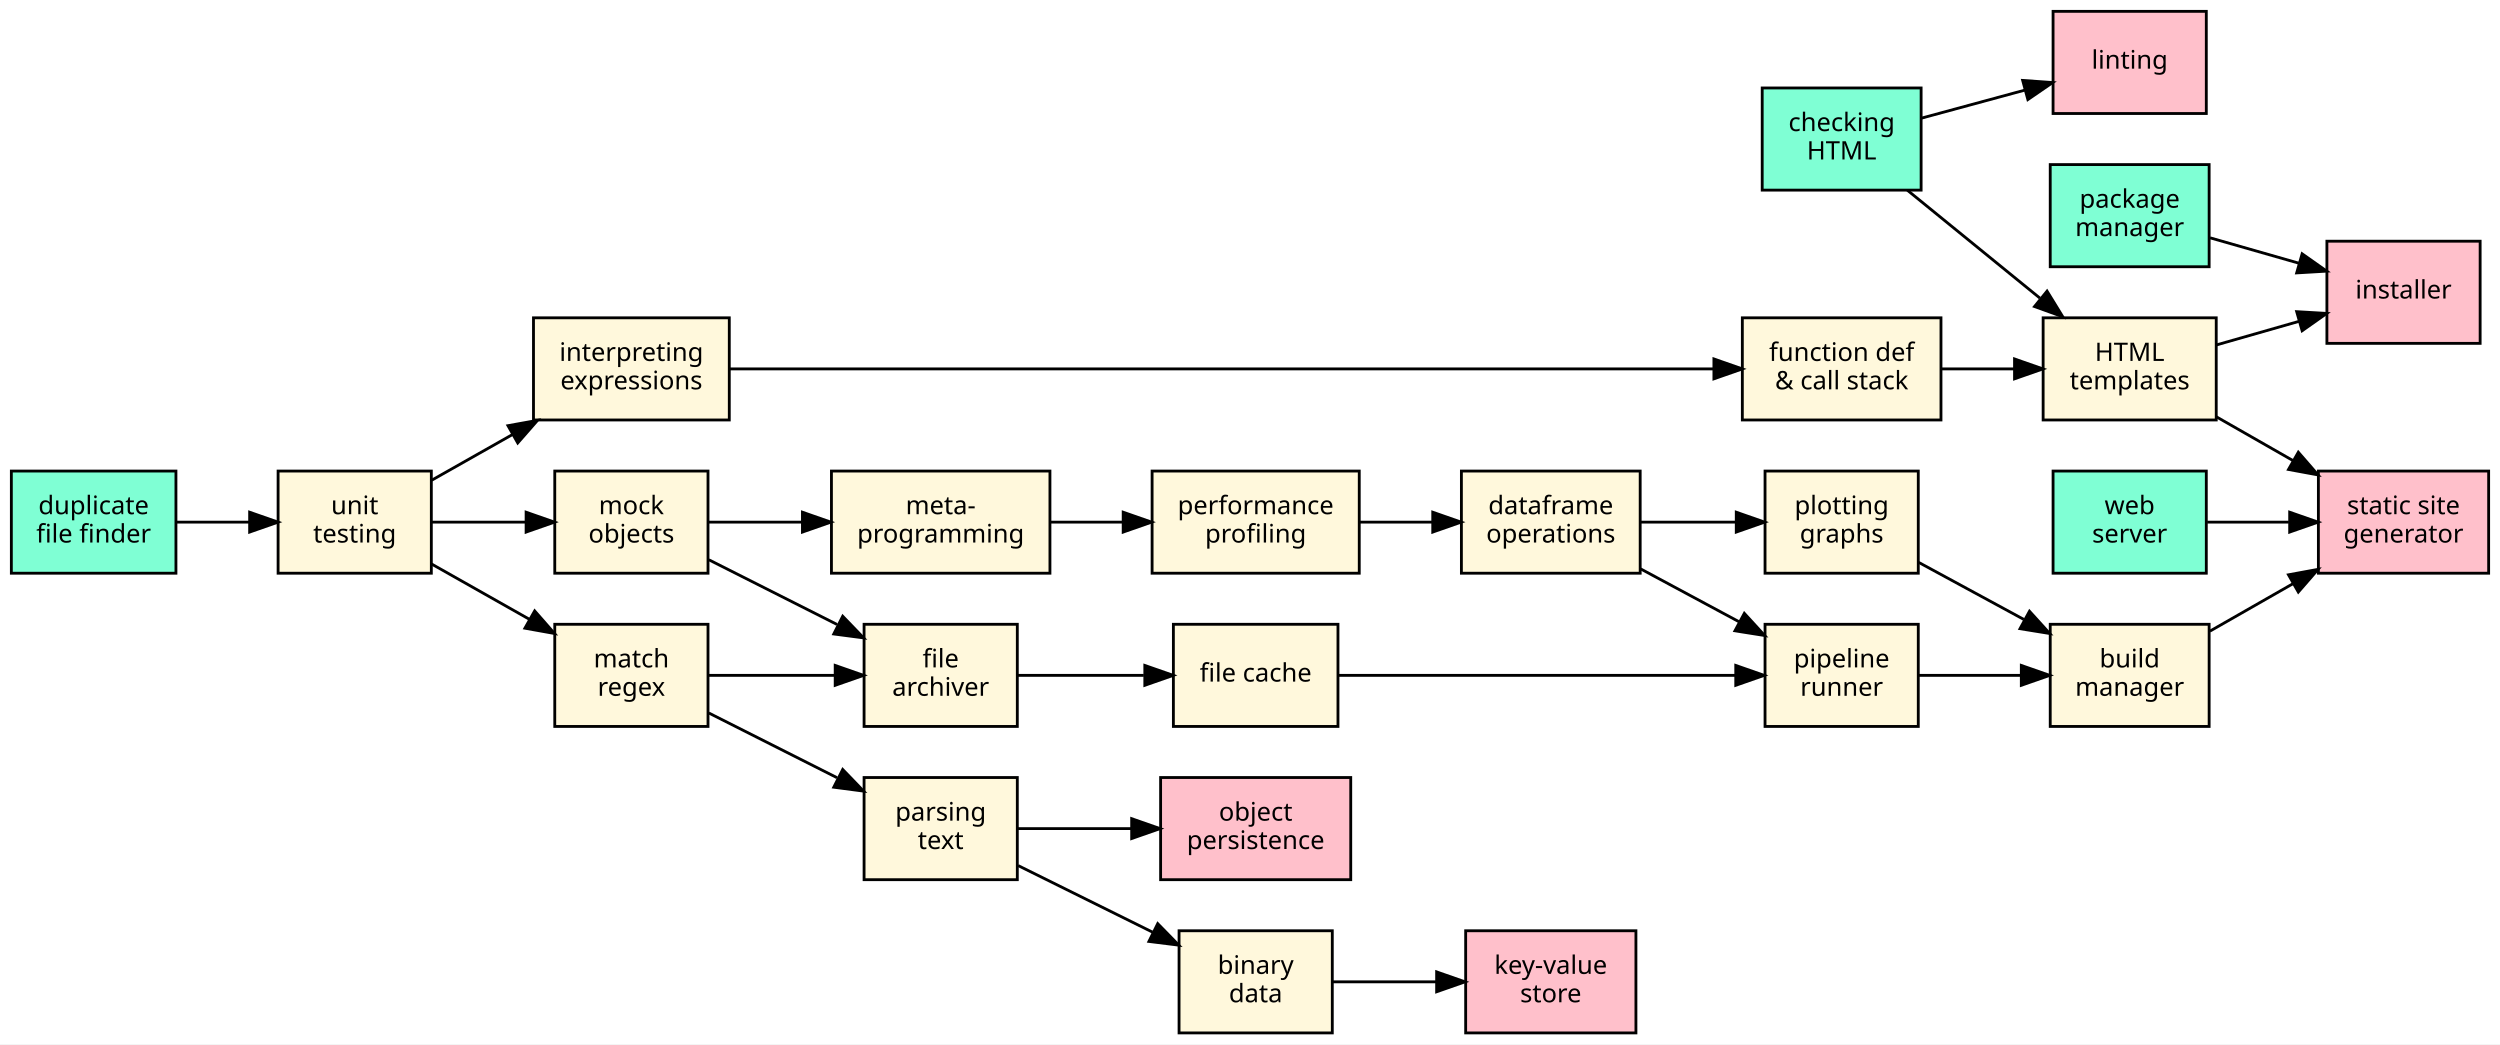
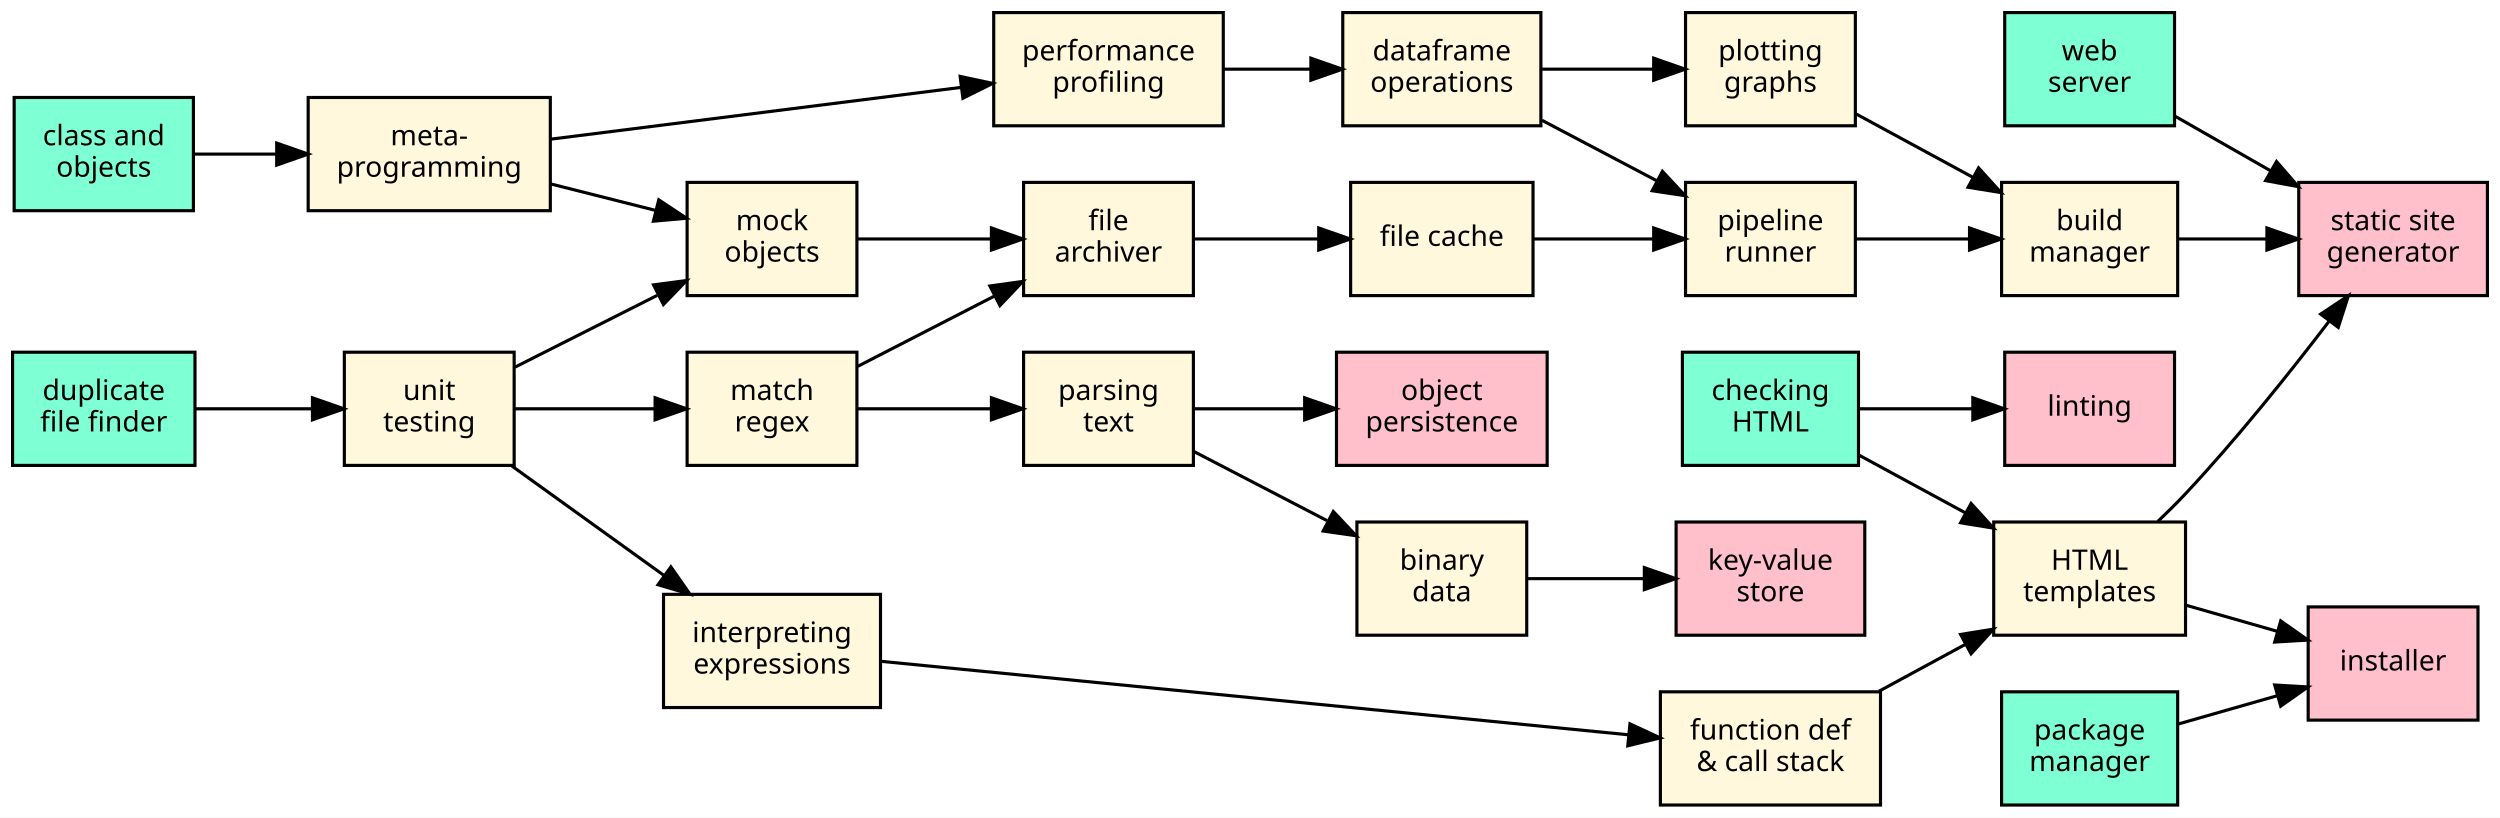
- <svg xmlns="http://www.w3.org/2000/svg" width="881pt" height="368pt" viewBox="0.00 0.00 881.00 368.00">
-   <g id="graph0" class="graph" transform="scale(1 1) rotate(0) translate(4 364)">
-     <polygon fill="white" stroke="none" points="-4,4 -4,-364 877,-364 877,4 -4,4" />
+ <svg xmlns="http://www.w3.org/2000/svg" width="795pt" height="260pt" viewBox="0.00 0.00 795.00 260.00">
+   <g id="graph0" class="graph" transform="scale(1 1) rotate(0) translate(4 256)">
+     <polygon fill="white" stroke="none" points="-4,4 -4,-256 791,-256 791,4 -4,4" />
    <g id="node1" class="node">
-       <polygon fill="cornsilk" stroke="black" points="354.5,-144 300.5,-144 300.5,-108 354.5,-108 354.5,-144" />
-       <text text-anchor="middle" x="327.5" y="-128.8" font-family="Verdana" font-size="9.00">file</text>
-       <text text-anchor="middle" x="327.5" y="-118.8" font-family="Verdana" font-size="9.00">archiver</text>
+       <polygon fill="cornsilk" stroke="black" points="375.5,-198 321.5,-198 321.5,-162 375.5,-162 375.5,-198" />
+       <text text-anchor="middle" x="348.5" y="-182.8" font-family="Verdana" font-size="9.00">file</text>
+       <text text-anchor="middle" x="348.5" y="-172.8" font-family="Verdana" font-size="9.00">archiver</text>
    </g>
    <g id="node14" class="node">
-       <polygon fill="cornsilk" stroke="black" points="245.5,-198 191.5,-198 191.5,-162 245.5,-162 245.5,-198" />
-       <text text-anchor="middle" x="218.5" y="-182.8" font-family="Verdana" font-size="9.00">mock</text>
-       <text text-anchor="middle" x="218.5" y="-172.8" font-family="Verdana" font-size="9.00">objects</text>
+       <polygon fill="cornsilk" stroke="black" points="268.5,-198 214.5,-198 214.5,-162 268.5,-162 268.5,-198" />
+       <text text-anchor="middle" x="241.5" y="-182.8" font-family="Verdana" font-size="9.00">mock</text>
+       <text text-anchor="middle" x="241.5" y="-172.8" font-family="Verdana" font-size="9.00">objects</text>
    </g>
    <g id="edge1" class="edge">
-       <path fill="none" stroke="black" d="M290.98,-143.93C276.22,-151.38 259.39,-159.87 245.78,-166.74" />
-       <polygon fill="black" stroke="black" points="292.97,-146.84 300.32,-139.21 289.82,-140.59 292.97,-146.84" />
+       <path fill="none" stroke="black" d="M311.03,-180C297.12,-180 281.54,-180 268.75,-180" />
+       <polygon fill="black" stroke="black" points="311.27,-183.5 321.27,-180 311.27,-176.5 311.27,-183.5" />
+     </g>
+     <g id="node22" class="node">
+       <polygon fill="cornsilk" stroke="black" points="268.5,-144 214.5,-144 214.5,-108 268.5,-108 268.5,-144" />
+       <text text-anchor="middle" x="241.5" y="-128.8" font-family="Verdana" font-size="9.00">match</text>
+       <text text-anchor="middle" x="241.5" y="-118.8" font-family="Verdana" font-size="9.00">regex</text>
+     </g>
+     <g id="edge2" class="edge">
+       <path fill="none" stroke="black" d="M312.25,-161.87C298.03,-154.56 281.91,-146.27 268.75,-139.5" />
+       <polygon fill="black" stroke="black" points="310.78,-165.05 321.27,-166.51 313.98,-158.83 310.78,-165.05" />
+     </g>
+     <g id="node2" class="node">
+       <polygon fill="cornsilk" stroke="black" points="481.5,-90 427.5,-90 427.5,-54 481.5,-54 481.5,-90" />
+       <text text-anchor="middle" x="454.5" y="-74.8" font-family="Verdana" font-size="9.00">binary</text>
+       <text text-anchor="middle" x="454.5" y="-64.8" font-family="Verdana" font-size="9.00">data</text>
+     </g>
+     <g id="node17" class="node">
+       <polygon fill="cornsilk" stroke="black" points="375.5,-144 321.5,-144 321.5,-108 375.5,-108 375.5,-144" />
+       <text text-anchor="middle" x="348.5" y="-128.8" font-family="Verdana" font-size="9.00">parsing</text>
+       <text text-anchor="middle" x="348.5" y="-118.8" font-family="Verdana" font-size="9.00">text</text>
+     </g>
+     <g id="edge3" class="edge">
+       <path fill="none" stroke="black" d="M418,-90.43C404.14,-97.63 388.54,-105.73 375.74,-112.38" />
+       <polygon fill="black" stroke="black" points="419.99,-93.34 427.26,-85.63 416.77,-87.13 419.99,-93.34" />
+     </g>
+     <g id="node3" class="node">
+       <polygon fill="cornsilk" stroke="black" points="688.5,-198 632.5,-198 632.5,-162 688.5,-162 688.5,-198" />
+       <text text-anchor="middle" x="660.5" y="-182.8" font-family="Verdana" font-size="9.00">build</text>
+       <text text-anchor="middle" x="660.5" y="-172.8" font-family="Verdana" font-size="9.00">manager</text>
+     </g>
+     <g id="node20" class="node">
+       <polygon fill="cornsilk" stroke="black" points="586,-198 532,-198 532,-162 586,-162 586,-198" />
+       <text text-anchor="middle" x="559" y="-182.8" font-family="Verdana" font-size="9.00">pipeline</text>
+       <text text-anchor="middle" x="559" y="-172.8" font-family="Verdana" font-size="9.00">runner</text>
+     </g>
+     <g id="edge4" class="edge">
+       <path fill="none" stroke="black" d="M622.12,-180C610.13,-180 597.13,-180 586.13,-180" />
+       <polygon fill="black" stroke="black" points="622.31,-183.5 632.31,-180 622.31,-176.5 622.31,-183.5" />
    </g>
    <g id="node21" class="node">
-       <polygon fill="cornsilk" stroke="black" points="245.5,-144 191.5,-144 191.5,-108 245.5,-108 245.5,-144" />
-       <text text-anchor="middle" x="218.5" y="-128.8" font-family="Verdana" font-size="9.00">match</text>
-       <text text-anchor="middle" x="218.5" y="-118.8" font-family="Verdana" font-size="9.00">regex</text>
-     </g>
-     <g id="edge2" class="edge">
-       <path fill="none" stroke="black" d="M290.13,-126C275.58,-126 259.13,-126 245.78,-126" />
-       <polygon fill="black" stroke="black" points="290.32,-129.5 300.32,-126 290.32,-122.5 290.32,-129.5" />
-     </g>
-     <g id="node2" class="node">
-       <polygon fill="cornsilk" stroke="black" points="465.5,-36 411.5,-36 411.5,0 465.5,0 465.5,-36" />
-       <text text-anchor="middle" x="438.5" y="-20.8" font-family="Verdana" font-size="9.00">binary</text>
-       <text text-anchor="middle" x="438.5" y="-10.8" font-family="Verdana" font-size="9.00">data</text>
+       <polygon fill="cornsilk" stroke="black" points="586,-252 532,-252 532,-216 586,-216 586,-252" />
+       <text text-anchor="middle" x="559" y="-236.8" font-family="Verdana" font-size="9.00">plotting</text>
+       <text text-anchor="middle" x="559" y="-226.8" font-family="Verdana" font-size="9.00">graphs</text>
+     </g>
+     <g id="edge5" class="edge">
+       <path fill="none" stroke="black" d="M623.21,-199.7C610.92,-206.36 597.46,-213.67 586.13,-219.82" />
+       <polygon fill="black" stroke="black" points="625.19,-202.6 632.31,-194.76 621.85,-196.45 625.19,-202.6" />
+     </g>
+     <g id="node4" class="node">
+       <polygon fill="cornsilk" stroke="black" points="483.5,-198 425.5,-198 425.5,-162 483.5,-162 483.5,-198" />
+       <text text-anchor="middle" x="454.5" y="-177.8" font-family="Verdana" font-size="9.00">file cache</text>
+     </g>
+     <g id="edge6" class="edge">
+       <path fill="none" stroke="black" d="M415.12,-180C401.94,-180 387.5,-180 375.52,-180" />
+       <polygon fill="black" stroke="black" points="415.36,-183.5 425.36,-180 415.36,-176.5 415.36,-183.5" />
+     </g>
+     <g id="node5" class="node">
+       <polygon fill="aquamarine" stroke="black" points="587,-144 531,-144 531,-108 587,-108 587,-144" />
+       <text text-anchor="middle" x="559" y="-128.8" font-family="Verdana" font-size="9.00">checking</text>
+       <text text-anchor="middle" x="559" y="-118.8" font-family="Verdana" font-size="9.00">HTML</text>
+     </g>
+     <g id="node6" class="node">
+       <polygon fill="pink" stroke="black" points="589,-90 529,-90 529,-54 589,-54 589,-90" />
+       <text text-anchor="middle" x="559" y="-74.8" font-family="Verdana" font-size="9.00">key-value</text>
+       <text text-anchor="middle" x="559" y="-64.8" font-family="Verdana" font-size="9.00">store</text>
+     </g>
+     <g id="edge7" class="edge">
+       <path fill="none" stroke="black" d="M518.74,-72C506.28,-72 492.81,-72 481.52,-72" />
+       <polygon fill="black" stroke="black" points="518.9,-75.5 528.9,-72 518.9,-68.5 518.9,-75.5" />
+     </g>
+     <g id="node7" class="node">
+       <polygon fill="cornsilk" stroke="black" points="486,-252 423,-252 423,-216 486,-216 486,-252" />
+       <text text-anchor="middle" x="454.5" y="-236.8" font-family="Verdana" font-size="9.00">dataframe</text>
+       <text text-anchor="middle" x="454.5" y="-226.8" font-family="Verdana" font-size="9.00">operations</text>
+     </g>
+     <g id="node18" class="node">
+       <polygon fill="cornsilk" stroke="black" points="385,-252 312,-252 312,-216 385,-216 385,-252" />
+       <text text-anchor="middle" x="348.5" y="-236.8" font-family="Verdana" font-size="9.00">performance</text>
+       <text text-anchor="middle" x="348.5" y="-226.8" font-family="Verdana" font-size="9.00">profiling</text>
+     </g>
+     <g id="edge8" class="edge">
+       <path fill="none" stroke="black" d="M412.79,-234C403.63,-234 393.98,-234 385.05,-234" />
+       <polygon fill="black" stroke="black" points="412.86,-237.5 422.86,-234 412.86,-230.5 412.86,-237.5" />
+     </g>
+     <g id="node8" class="node">
+       <polygon fill="aquamarine" stroke="black" points="58,-144 0,-144 0,-108 58,-108 58,-144" />
+       <text text-anchor="middle" x="29" y="-128.8" font-family="Verdana" font-size="9.00">duplicate</text>
+       <text text-anchor="middle" x="29" y="-118.8" font-family="Verdana" font-size="9.00">file finder</text>
+     </g>
+     <g id="node9" class="node">
+       <polygon fill="cornsilk" stroke="black" points="594,-36 524,-36 524,0 594,0 594,-36" />
+       <text text-anchor="middle" x="559" y="-20.8" font-family="Verdana" font-size="9.00">function def</text>
+       <text text-anchor="middle" x="559" y="-10.8" font-family="Verdana" font-size="9.00">&amp; call stack</text>
+     </g>
+     <g id="node11" class="node">
+       <polygon fill="cornsilk" stroke="black" points="276,-67 207,-67 207,-31 276,-31 276,-67" />
+       <text text-anchor="middle" x="241.5" y="-51.8" font-family="Verdana" font-size="9.00">interpreting</text>
+       <text text-anchor="middle" x="241.5" y="-41.8" font-family="Verdana" font-size="9.00">expressions</text>
+     </g>
+     <g id="edge9" class="edge">
+       <path fill="none" stroke="black" d="M513.8,-22.34C450.1,-28.6 333.83,-40.03 276.42,-45.67" />
+       <polygon fill="black" stroke="black" points="514.33,-25.81 523.94,-21.35 513.64,-18.84 514.33,-25.81" />
+     </g>
+     <g id="node10" class="node">
+       <polygon fill="pink" stroke="black" points="784,-63 730,-63 730,-27 784,-27 784,-63" />
+       <text text-anchor="middle" x="757" y="-42.8" font-family="Verdana" font-size="9.00">installer</text>
    </g>
    <g id="node16" class="node">
-       <polygon fill="cornsilk" stroke="black" points="354.5,-90 300.5,-90 300.5,-54 354.5,-54 354.5,-90" />
-       <text text-anchor="middle" x="327.5" y="-74.8" font-family="Verdana" font-size="9.00">parsing</text>
-       <text text-anchor="middle" x="327.5" y="-64.8" font-family="Verdana" font-size="9.00">text</text>
-     </g>
-     <g id="edge3" class="edge">
-       <path fill="none" stroke="black" d="M402.15,-35.51C386.74,-43.15 368.99,-51.94 354.77,-58.98" />
-       <polygon fill="black" stroke="black" points="403.98,-38.51 411.39,-30.93 400.88,-32.24 403.98,-38.51" />
-     </g>
-     <g id="node3" class="node">
-       <polygon fill="cornsilk" stroke="black" points="774.5,-144 718.5,-144 718.5,-108 774.5,-108 774.5,-144" />
-       <text text-anchor="middle" x="746.5" y="-128.8" font-family="Verdana" font-size="9.00">build</text>
-       <text text-anchor="middle" x="746.5" y="-118.8" font-family="Verdana" font-size="9.00">manager</text>
+       <polygon fill="aquamarine" stroke="black" points="688.5,-36 632.5,-36 632.5,0 688.5,0 688.5,-36" />
+       <text text-anchor="middle" x="660.5" y="-20.8" font-family="Verdana" font-size="9.00">package</text>
+       <text text-anchor="middle" x="660.5" y="-10.8" font-family="Verdana" font-size="9.00">manager</text>
+     </g>
+     <g id="edge10" class="edge">
+       <path fill="none" stroke="black" d="M720.25,-34.79C709.83,-31.81 698.62,-28.6 688.81,-25.8" />
+       <polygon fill="black" stroke="black" points="719.35,-38.17 729.93,-37.55 721.27,-31.44 719.35,-38.17" />
+     </g>
+     <g id="node25" class="node">
+       <polygon fill="cornsilk" stroke="black" points="691,-90 630,-90 630,-54 691,-54 691,-90" />
+       <text text-anchor="middle" x="660.5" y="-74.8" font-family="Verdana" font-size="9.00">HTML</text>
+       <text text-anchor="middle" x="660.5" y="-64.8" font-family="Verdana" font-size="9.00">templates</text>
+     </g>
+     <g id="edge11" class="edge">
+       <path fill="none" stroke="black" d="M720.24,-55.22C710.65,-57.96 700.38,-60.89 691.16,-63.53" />
+       <polygon fill="black" stroke="black" points="721.27,-58.56 729.93,-52.45 719.35,-51.83 721.27,-58.56" />
+     </g>
+     <g id="node26" class="node">
+       <polygon fill="cornsilk" stroke="black" points="159.5,-144 105.5,-144 105.5,-108 159.5,-108 159.5,-144" />
+       <text text-anchor="middle" x="132.5" y="-128.8" font-family="Verdana" font-size="9.00">unit</text>
+       <text text-anchor="middle" x="132.5" y="-118.8" font-family="Verdana" font-size="9.00">testing</text>
+     </g>
+     <g id="edge12" class="edge">
+       <path fill="none" stroke="black" d="M207.07,-73.06C191.47,-84.28 173.22,-97.41 158.8,-107.79" />
+       <polygon fill="black" stroke="black" points="209.34,-75.74 215.41,-67.05 205.25,-70.05 209.34,-75.74" />
+     </g>
+     <g id="node12" class="node">
+       <polygon fill="pink" stroke="black" points="687.5,-144 633.5,-144 633.5,-108 687.5,-108 687.5,-144" />
+       <text text-anchor="middle" x="660.5" y="-123.8" font-family="Verdana" font-size="9.00">linting</text>
+     </g>
+     <g id="edge13" class="edge">
+       <path fill="none" stroke="black" d="M623.21,-126C611.24,-126 598.16,-126 587.01,-126" />
+       <polygon fill="black" stroke="black" points="623.36,-129.5 633.36,-126 623.36,-122.5 623.36,-129.5" />
+     </g>
+     <g id="node13" class="node">
+       <polygon fill="cornsilk" stroke="black" points="171,-225 94,-225 94,-189 171,-189 171,-225" />
+       <text text-anchor="middle" x="132.5" y="-209.8" font-family="Verdana" font-size="9.00">meta-</text>
+       <text text-anchor="middle" x="132.5" y="-199.8" font-family="Verdana" font-size="9.00">programming</text>
+     </g>
+     <g id="node15" class="node">
+       <polygon fill="aquamarine" stroke="black" points="57.5,-225 0.5,-225 0.5,-189 57.5,-189 57.5,-225" />
+       <text text-anchor="middle" x="29" y="-209.8" font-family="Verdana" font-size="9.00">class and</text>
+       <text text-anchor="middle" x="29" y="-199.8" font-family="Verdana" font-size="9.00">objects</text>
+     </g>
+     <g id="edge14" class="edge">
+       <path fill="none" stroke="black" d="M83.9,-207C74.86,-207 65.68,-207 57.52,-207" />
+       <polygon fill="black" stroke="black" points="83.99,-210.5 93.99,-207 83.99,-203.5 83.99,-210.5" />
+     </g>
+     <g id="edge15" class="edge">
+       <path fill="none" stroke="black" d="M204.43,-189.1C193.71,-191.81 181.94,-194.78 171.13,-197.51" />
+       <polygon fill="black" stroke="black" points="205.49,-192.45 214.32,-186.6 203.77,-185.66 205.49,-192.45" />
+     </g>
+     <g id="edge16" class="edge">
+       <path fill="none" stroke="black" d="M204.98,-162.07C190.22,-154.62 173.39,-146.13 159.78,-139.26" />
+       <polygon fill="black" stroke="black" points="203.82,-165.41 214.32,-166.79 206.97,-159.16 203.82,-165.41" />
+     </g>
+     <g id="edge17" class="edge">
+       <path fill="none" stroke="black" d="M311.03,-126C297.12,-126 281.54,-126 268.75,-126" />
+       <polygon fill="black" stroke="black" points="311.27,-129.5 321.27,-126 311.27,-122.5 311.27,-129.5" />
+     </g>
+     <g id="edge18" class="edge">
+       <path fill="none" stroke="black" d="M301.67,-228.22C262.77,-223.31 207.63,-216.35 171.24,-211.76" />
+       <polygon fill="black" stroke="black" points="301.32,-231.7 311.68,-229.48 302.2,-224.76 301.32,-231.7" />
    </g>
    <g id="node19" class="node">
-       <polygon fill="cornsilk" stroke="black" points="672,-144 618,-144 618,-108 672,-108 672,-144" />
-       <text text-anchor="middle" x="645" y="-128.8" font-family="Verdana" font-size="9.00">pipeline</text>
-       <text text-anchor="middle" x="645" y="-118.8" font-family="Verdana" font-size="9.00">runner</text>
-     </g>
-     <g id="edge4" class="edge">
-       <path fill="none" stroke="black" d="M708.12,-126C696.13,-126 683.13,-126 672.13,-126" />
-       <polygon fill="black" stroke="black" points="708.31,-129.5 718.31,-126 708.31,-122.5 708.31,-129.5" />
-     </g>
-     <g id="node20" class="node">
-       <polygon fill="cornsilk" stroke="black" points="672,-198 618,-198 618,-162 672,-162 672,-198" />
-       <text text-anchor="middle" x="645" y="-182.8" font-family="Verdana" font-size="9.00">plotting</text>
-       <text text-anchor="middle" x="645" y="-172.8" font-family="Verdana" font-size="9.00">graphs</text>
-     </g>
-     <g id="edge5" class="edge">
-       <path fill="none" stroke="black" d="M709.21,-145.7C696.92,-152.36 683.46,-159.67 672.13,-165.82" />
-       <polygon fill="black" stroke="black" points="711.19,-148.6 718.31,-140.76 707.85,-142.45 711.19,-148.6" />
-     </g>
-     <g id="node4" class="node">
-       <polygon fill="cornsilk" stroke="black" points="467.5,-144 409.5,-144 409.5,-108 467.5,-108 467.5,-144" />
-       <text text-anchor="middle" x="438.5" y="-123.8" font-family="Verdana" font-size="9.00">file cache</text>
-     </g>
-     <g id="edge6" class="edge">
-       <path fill="none" stroke="black" d="M399.08,-126C384.36,-126 367.91,-126 354.6,-126" />
-       <polygon fill="black" stroke="black" points="399.43,-129.5 409.43,-126 399.43,-122.5 399.43,-129.5" />
-     </g>
-     <g id="node5" class="node">
-       <polygon fill="aquamarine" stroke="black" points="673,-333 617,-333 617,-297 673,-297 673,-333" />
-       <text text-anchor="middle" x="645" y="-317.8" font-family="Verdana" font-size="9.00">checking</text>
-       <text text-anchor="middle" x="645" y="-307.8" font-family="Verdana" font-size="9.00">HTML</text>
-     </g>
-     <g id="node6" class="node">
-       <polygon fill="pink" stroke="black" points="572.5,-36 512.5,-36 512.5,0 572.5,0 572.5,-36" />
-       <text text-anchor="middle" x="542.5" y="-20.8" font-family="Verdana" font-size="9.00">key-value</text>
-       <text text-anchor="middle" x="542.5" y="-10.8" font-family="Verdana" font-size="9.00">store</text>
-     </g>
-     <g id="edge7" class="edge">
-       <path fill="none" stroke="black" d="M502.25,-18C489.98,-18 476.74,-18 465.6,-18" />
-       <polygon fill="black" stroke="black" points="502.27,-21.5 512.27,-18 502.27,-14.5 502.27,-21.5" />
-     </g>
-     <g id="node7" class="node">
-       <polygon fill="cornsilk" stroke="black" points="574,-198 511,-198 511,-162 574,-162 574,-198" />
-       <text text-anchor="middle" x="542.5" y="-182.8" font-family="Verdana" font-size="9.00">dataframe</text>
-       <text text-anchor="middle" x="542.5" y="-172.8" font-family="Verdana" font-size="9.00">operations</text>
-     </g>
-     <g id="node17" class="node">
-       <polygon fill="cornsilk" stroke="black" points="475,-198 402,-198 402,-162 475,-162 475,-198" />
-       <text text-anchor="middle" x="438.5" y="-182.8" font-family="Verdana" font-size="9.00">performance</text>
-       <text text-anchor="middle" x="438.5" y="-172.8" font-family="Verdana" font-size="9.00">profiling</text>
-     </g>
-     <g id="edge8" class="edge">
-       <path fill="none" stroke="black" d="M500.79,-180C492.3,-180 483.4,-180 475.1,-180" />
-       <polygon fill="black" stroke="black" points="500.9,-183.5 510.9,-180 500.9,-176.5 500.9,-183.5" />
-     </g>
-     <g id="node8" class="node">
-       <polygon fill="aquamarine" stroke="black" points="58,-198 0,-198 0,-162 58,-162 58,-198" />
-       <text text-anchor="middle" x="29" y="-182.8" font-family="Verdana" font-size="9.00">duplicate</text>
-       <text text-anchor="middle" x="29" y="-172.8" font-family="Verdana" font-size="9.00">file finder</text>
-     </g>
-     <g id="node9" class="node">
-       <polygon fill="cornsilk" stroke="black" points="680,-252 610,-252 610,-216 680,-216 680,-252" />
-       <text text-anchor="middle" x="645" y="-236.8" font-family="Verdana" font-size="9.00">function def</text>
-       <text text-anchor="middle" x="645" y="-226.8" font-family="Verdana" font-size="9.00">&amp; call stack</text>
-     </g>
-     <g id="node11" class="node">
-       <polygon fill="cornsilk" stroke="black" points="253,-252 184,-252 184,-216 253,-216 253,-252" />
-       <text text-anchor="middle" x="218.5" y="-236.8" font-family="Verdana" font-size="9.00">interpreting</text>
-       <text text-anchor="middle" x="218.5" y="-226.8" font-family="Verdana" font-size="9.00">expressions</text>
-     </g>
-     <g id="edge9" class="edge">
-       <path fill="none" stroke="black" d="M599.85,-234C514.64,-234 329.18,-234 253.09,-234" />
-       <polygon fill="black" stroke="black" points="599.98,-237.5 609.98,-234 599.98,-230.5 599.98,-237.5" />
-     </g>
-     <g id="node10" class="node">
-       <polygon fill="pink" stroke="black" points="870,-279 816,-279 816,-243 870,-243 870,-279" />
-       <text text-anchor="middle" x="843" y="-258.8" font-family="Verdana" font-size="9.00">installer</text>
-     </g>
-     <g id="node15" class="node">
-       <polygon fill="aquamarine" stroke="black" points="774.5,-306 718.5,-306 718.5,-270 774.5,-270 774.5,-306" />
-       <text text-anchor="middle" x="746.5" y="-290.8" font-family="Verdana" font-size="9.00">package</text>
-       <text text-anchor="middle" x="746.5" y="-280.8" font-family="Verdana" font-size="9.00">manager</text>
-     </g>
-     <g id="edge10" class="edge">
-       <path fill="none" stroke="black" d="M806.25,-271.21C795.83,-274.19 784.62,-277.4 774.81,-280.2" />
-       <polygon fill="black" stroke="black" points="807.27,-274.56 815.93,-268.45 805.35,-267.83 807.27,-274.56" />
+       <polygon fill="pink" stroke="black" points="488,-144 421,-144 421,-108 488,-108 488,-144" />
+       <text text-anchor="middle" x="454.5" y="-128.8" font-family="Verdana" font-size="9.00">object</text>
+       <text text-anchor="middle" x="454.5" y="-118.8" font-family="Verdana" font-size="9.00">persistence</text>
+     </g>
+     <g id="edge19" class="edge">
+       <path fill="none" stroke="black" d="M410.7,-126C398.85,-126 386.35,-126 375.75,-126" />
+       <polygon fill="black" stroke="black" points="410.88,-129.5 420.88,-126 410.88,-122.5 410.88,-129.5" />
+     </g>
+     <g id="edge20" class="edge">
+       <path fill="none" stroke="black" d="M521.76,-180C509.28,-180 495.49,-180 483.74,-180" />
+       <polygon fill="black" stroke="black" points="521.87,-183.5 531.87,-180 521.87,-176.5 521.87,-183.5" />
+     </g>
+     <g id="edge21" class="edge">
+       <path fill="none" stroke="black" d="M522.71,-198.59C510.87,-204.83 497.78,-211.72 486.32,-217.76" />
+       <polygon fill="black" stroke="black" points="524.65,-201.52 531.87,-193.77 521.39,-195.33 524.65,-201.52" />
+     </g>
+     <g id="edge22" class="edge">
+       <path fill="none" stroke="black" d="M521.65,-234C510.1,-234 497.44,-234 486.32,-234" />
+       <polygon fill="black" stroke="black" points="521.87,-237.5 531.87,-234 521.87,-230.5 521.87,-237.5" />
+     </g>
+     <g id="edge23" class="edge">
+       <path fill="none" stroke="black" d="M204.13,-126C189.58,-126 173.13,-126 159.78,-126" />
+       <polygon fill="black" stroke="black" points="204.32,-129.5 214.32,-126 204.32,-122.5 204.32,-129.5" />
+     </g>
+     <g id="node23" class="node">
+       <polygon fill="aquamarine" stroke="black" points="687.5,-252 633.5,-252 633.5,-216 687.5,-216 687.5,-252" />
+       <text text-anchor="middle" x="660.5" y="-236.8" font-family="Verdana" font-size="9.00">web</text>
+       <text text-anchor="middle" x="660.5" y="-226.8" font-family="Verdana" font-size="9.00">server</text>
    </g>
    <g id="node24" class="node">
-       <polygon fill="cornsilk" stroke="black" points="777,-252 716,-252 716,-216 777,-216 777,-252" />
-       <text text-anchor="middle" x="746.5" y="-236.8" font-family="Verdana" font-size="9.00">HTML</text>
-       <text text-anchor="middle" x="746.5" y="-226.8" font-family="Verdana" font-size="9.00">templates</text>
-     </g>
-     <g id="edge11" class="edge">
-       <path fill="none" stroke="black" d="M806.24,-250.78C796.65,-248.04 786.38,-245.11 777.16,-242.47" />
-       <polygon fill="black" stroke="black" points="805.35,-254.17 815.93,-253.55 807.27,-247.44 805.35,-254.17" />
-     </g>
-     <g id="node25" class="node">
-       <polygon fill="cornsilk" stroke="black" points="148,-198 94,-198 94,-162 148,-162 148,-198" />
-       <text text-anchor="middle" x="121" y="-182.8" font-family="Verdana" font-size="9.00">unit</text>
-       <text text-anchor="middle" x="121" y="-172.8" font-family="Verdana" font-size="9.00">testing</text>
-     </g>
-     <g id="edge12" class="edge">
-       <path fill="none" stroke="black" d="M176.7,-210.93C167.01,-205.45 156.94,-199.75 148.11,-194.76" />
-       <polygon fill="black" stroke="black" points="175.01,-213.99 185.43,-215.87 178.45,-207.9 175.01,-213.99" />
-     </g>
-     <g id="node12" class="node">
-       <polygon fill="pink" stroke="black" points="773.5,-360 719.5,-360 719.5,-324 773.5,-324 773.5,-360" />
-       <text text-anchor="middle" x="746.5" y="-339.8" font-family="Verdana" font-size="9.00">linting</text>
-     </g>
-     <g id="edge13" class="edge">
-       <path fill="none" stroke="black" d="M709.57,-332.25C697.51,-328.98 684.27,-325.38 673.01,-322.33" />
-       <polygon fill="black" stroke="black" points="708.79,-335.66 719.36,-334.91 710.62,-328.91 708.79,-335.66" />
-     </g>
-     <g id="node13" class="node">
-       <polygon fill="cornsilk" stroke="black" points="366,-198 289,-198 289,-162 366,-162 366,-198" />
-       <text text-anchor="middle" x="327.5" y="-182.8" font-family="Verdana" font-size="9.00">meta-</text>
-       <text text-anchor="middle" x="327.5" y="-172.8" font-family="Verdana" font-size="9.00">programming</text>
-     </g>
-     <g id="edge14" class="edge">
-       <path fill="none" stroke="black" d="M278.58,-180C267.32,-180 255.72,-180 245.81,-180" />
-       <polygon fill="black" stroke="black" points="278.78,-183.5 288.78,-180 278.78,-176.5 278.78,-183.5" />
-     </g>
-     <g id="edge15" class="edge">
-       <path fill="none" stroke="black" d="M181.18,-180C170.16,-180 158.27,-180 148.06,-180" />
-       <polygon fill="black" stroke="black" points="181.4,-183.5 191.4,-180 181.4,-176.5 181.4,-183.5" />
-     </g>
-     <g id="edge16" class="edge">
-       <path fill="none" stroke="black" d="M290.98,-89.93C276.22,-97.38 259.39,-105.87 245.78,-112.74" />
-       <polygon fill="black" stroke="black" points="292.97,-92.84 300.32,-85.21 289.82,-86.59 292.97,-92.84" />
-     </g>
-     <g id="edge17" class="edge">
-       <path fill="none" stroke="black" d="M391.64,-180C383.15,-180 374.36,-180 366.15,-180" />
-       <polygon fill="black" stroke="black" points="391.81,-183.5 401.81,-180 391.81,-176.5 391.81,-183.5" />
-     </g>
-     <g id="node18" class="node">
-       <polygon fill="pink" stroke="black" points="472,-90 405,-90 405,-54 472,-54 472,-90" />
-       <text text-anchor="middle" x="438.5" y="-74.8" font-family="Verdana" font-size="9.00">object</text>
-       <text text-anchor="middle" x="438.5" y="-64.8" font-family="Verdana" font-size="9.00">persistence</text>
-     </g>
-     <g id="edge18" class="edge">
-       <path fill="none" stroke="black" d="M394.7,-72C381.16,-72 366.61,-72 354.61,-72" />
-       <polygon fill="black" stroke="black" points="394.8,-75.5 404.8,-72 394.8,-68.5 394.8,-75.5" />
-     </g>
-     <g id="edge19" class="edge">
-       <path fill="none" stroke="black" d="M607.55,-126C567.51,-126 504.08,-126 467.68,-126" />
-       <polygon fill="black" stroke="black" points="607.68,-129.5 617.68,-126 607.68,-122.5 607.68,-129.5" />
-     </g>
-     <g id="edge20" class="edge">
-       <path fill="none" stroke="black" d="M609.04,-144.78C597.68,-150.89 585.17,-157.61 574.15,-163.53" />
-       <polygon fill="black" stroke="black" points="610.7,-147.86 617.86,-140.05 607.39,-141.7 610.7,-147.86" />
-     </g>
-     <g id="edge21" class="edge">
-       <path fill="none" stroke="black" d="M607.69,-180C596.69,-180 584.73,-180 574.15,-180" />
-       <polygon fill="black" stroke="black" points="607.86,-183.5 617.86,-180 607.86,-176.5 607.86,-183.5" />
-     </g>
-     <g id="edge22" class="edge">
-       <path fill="none" stroke="black" d="M182.54,-145.77C171.14,-152.21 158.69,-159.25 148.06,-165.26" />
-       <polygon fill="black" stroke="black" points="184.42,-148.72 191.4,-140.76 180.98,-142.63 184.42,-148.72" />
-     </g>
-     <g id="node22" class="node">
-       <polygon fill="aquamarine" stroke="black" points="773.5,-198 719.5,-198 719.5,-162 773.5,-162 773.5,-198" />
-       <text text-anchor="middle" x="746.5" y="-182.8" font-family="Verdana" font-size="9.00">web</text>
-       <text text-anchor="middle" x="746.5" y="-172.8" font-family="Verdana" font-size="9.00">server</text>
-     </g>
-     <g id="node23" class="node">
-       <polygon fill="pink" stroke="black" points="873,-198 813,-198 813,-162 873,-162 873,-198" />
-       <text text-anchor="middle" x="843" y="-182.8" font-family="Verdana" font-size="9.00">static site</text>
-       <text text-anchor="middle" x="843" y="-172.8" font-family="Verdana" font-size="9.00">generator</text>
-     </g>
-     <g id="edge23" class="edge">
-       <path fill="none" stroke="black" d="M804.08,-158.33C794.27,-152.72 783.9,-146.8 774.75,-141.57" />
-       <polygon fill="black" stroke="black" points="802.46,-161.44 812.88,-163.36 805.93,-155.36 802.46,-161.44" />
+       <polygon fill="pink" stroke="black" points="787,-198 727,-198 727,-162 787,-162 787,-198" />
+       <text text-anchor="middle" x="757" y="-182.8" font-family="Verdana" font-size="9.00">static site</text>
+       <text text-anchor="middle" x="757" y="-172.8" font-family="Verdana" font-size="9.00">generator</text>
    </g>
    <g id="edge24" class="edge">
-       <path fill="none" stroke="black" d="M802.6,-180C792.88,-180 782.72,-180 773.8,-180" />
-       <polygon fill="black" stroke="black" points="802.88,-183.5 812.88,-180 802.88,-176.5 802.88,-183.5" />
+       <path fill="none" stroke="black" d="M716.87,-180C707.42,-180 697.52,-180 688.75,-180" />
+       <polygon fill="black" stroke="black" points="716.88,-183.5 726.88,-180 716.88,-176.5 716.88,-183.5" />
    </g>
    <g id="edge25" class="edge">
-       <path fill="none" stroke="black" d="M804.08,-201.67C795.07,-206.82 785.59,-212.24 777.02,-217.13" />
-       <polygon fill="black" stroke="black" points="805.93,-204.64 812.88,-196.64 802.46,-198.56 805.93,-204.64" />
+       <path fill="none" stroke="black" d="M718.14,-201.63C707.97,-207.45 697.19,-213.6 687.8,-218.97" />
+       <polygon fill="black" stroke="black" points="719.93,-204.64 726.88,-196.64 716.46,-198.56 719.93,-204.64" />
    </g>
    <g id="edge26" class="edge">
-       <path fill="none" stroke="black" d="M714.86,-258.94C699.76,-271.23 681.9,-285.78 668.15,-296.97" />
-       <polygon fill="black" stroke="black" points="717.38,-261.41 722.92,-252.38 712.96,-255.98 717.38,-261.41" />
+       <path fill="none" stroke="black" d="M736.72,-153.93C724.26,-137.63 707.38,-116.48 691,-99 688.25,-96.06 685.23,-93.07 682.2,-90.2" />
+       <polygon fill="black" stroke="black" points="733.97,-156.11 742.8,-161.97 739.56,-151.89 733.97,-156.11" />
    </g>
    <g id="edge27" class="edge">
-       <path fill="none" stroke="black" d="M705.84,-234C697.35,-234 688.45,-234 680.19,-234" />
-       <polygon fill="black" stroke="black" points="705.92,-237.5 715.92,-234 705.92,-230.5 705.92,-237.5" />
+       <path fill="none" stroke="black" d="M621.09,-92.85C609.8,-98.97 597.7,-105.54 587.26,-111.21" />
+       <polygon fill="black" stroke="black" points="622.8,-95.9 629.92,-88.06 619.46,-89.75 622.8,-95.9" />
    </g>
    <g id="edge28" class="edge">
-       <path fill="none" stroke="black" d="M83.85,-180C75.3,-180 66.31,-180 58.18,-180" />
-       <polygon fill="black" stroke="black" points="83.97,-183.5 93.97,-180 83.97,-176.5 83.97,-183.5" />
+       <path fill="none" stroke="black" d="M621.05,-51.13C611.96,-46.2 602.33,-40.98 593.48,-36.17" />
+       <polygon fill="black" stroke="black" points="619.46,-54.25 629.92,-55.94 622.8,-48.1 619.46,-54.25" />
+     </g>
+     <g id="edge29" class="edge">
+       <path fill="none" stroke="black" d="M95.08,-126C82.94,-126 69.61,-126 58.19,-126" />
+       <polygon fill="black" stroke="black" points="95.36,-129.5 105.36,-126 95.36,-122.5 95.36,-129.5" />
    </g>
  </g>
</svg>
